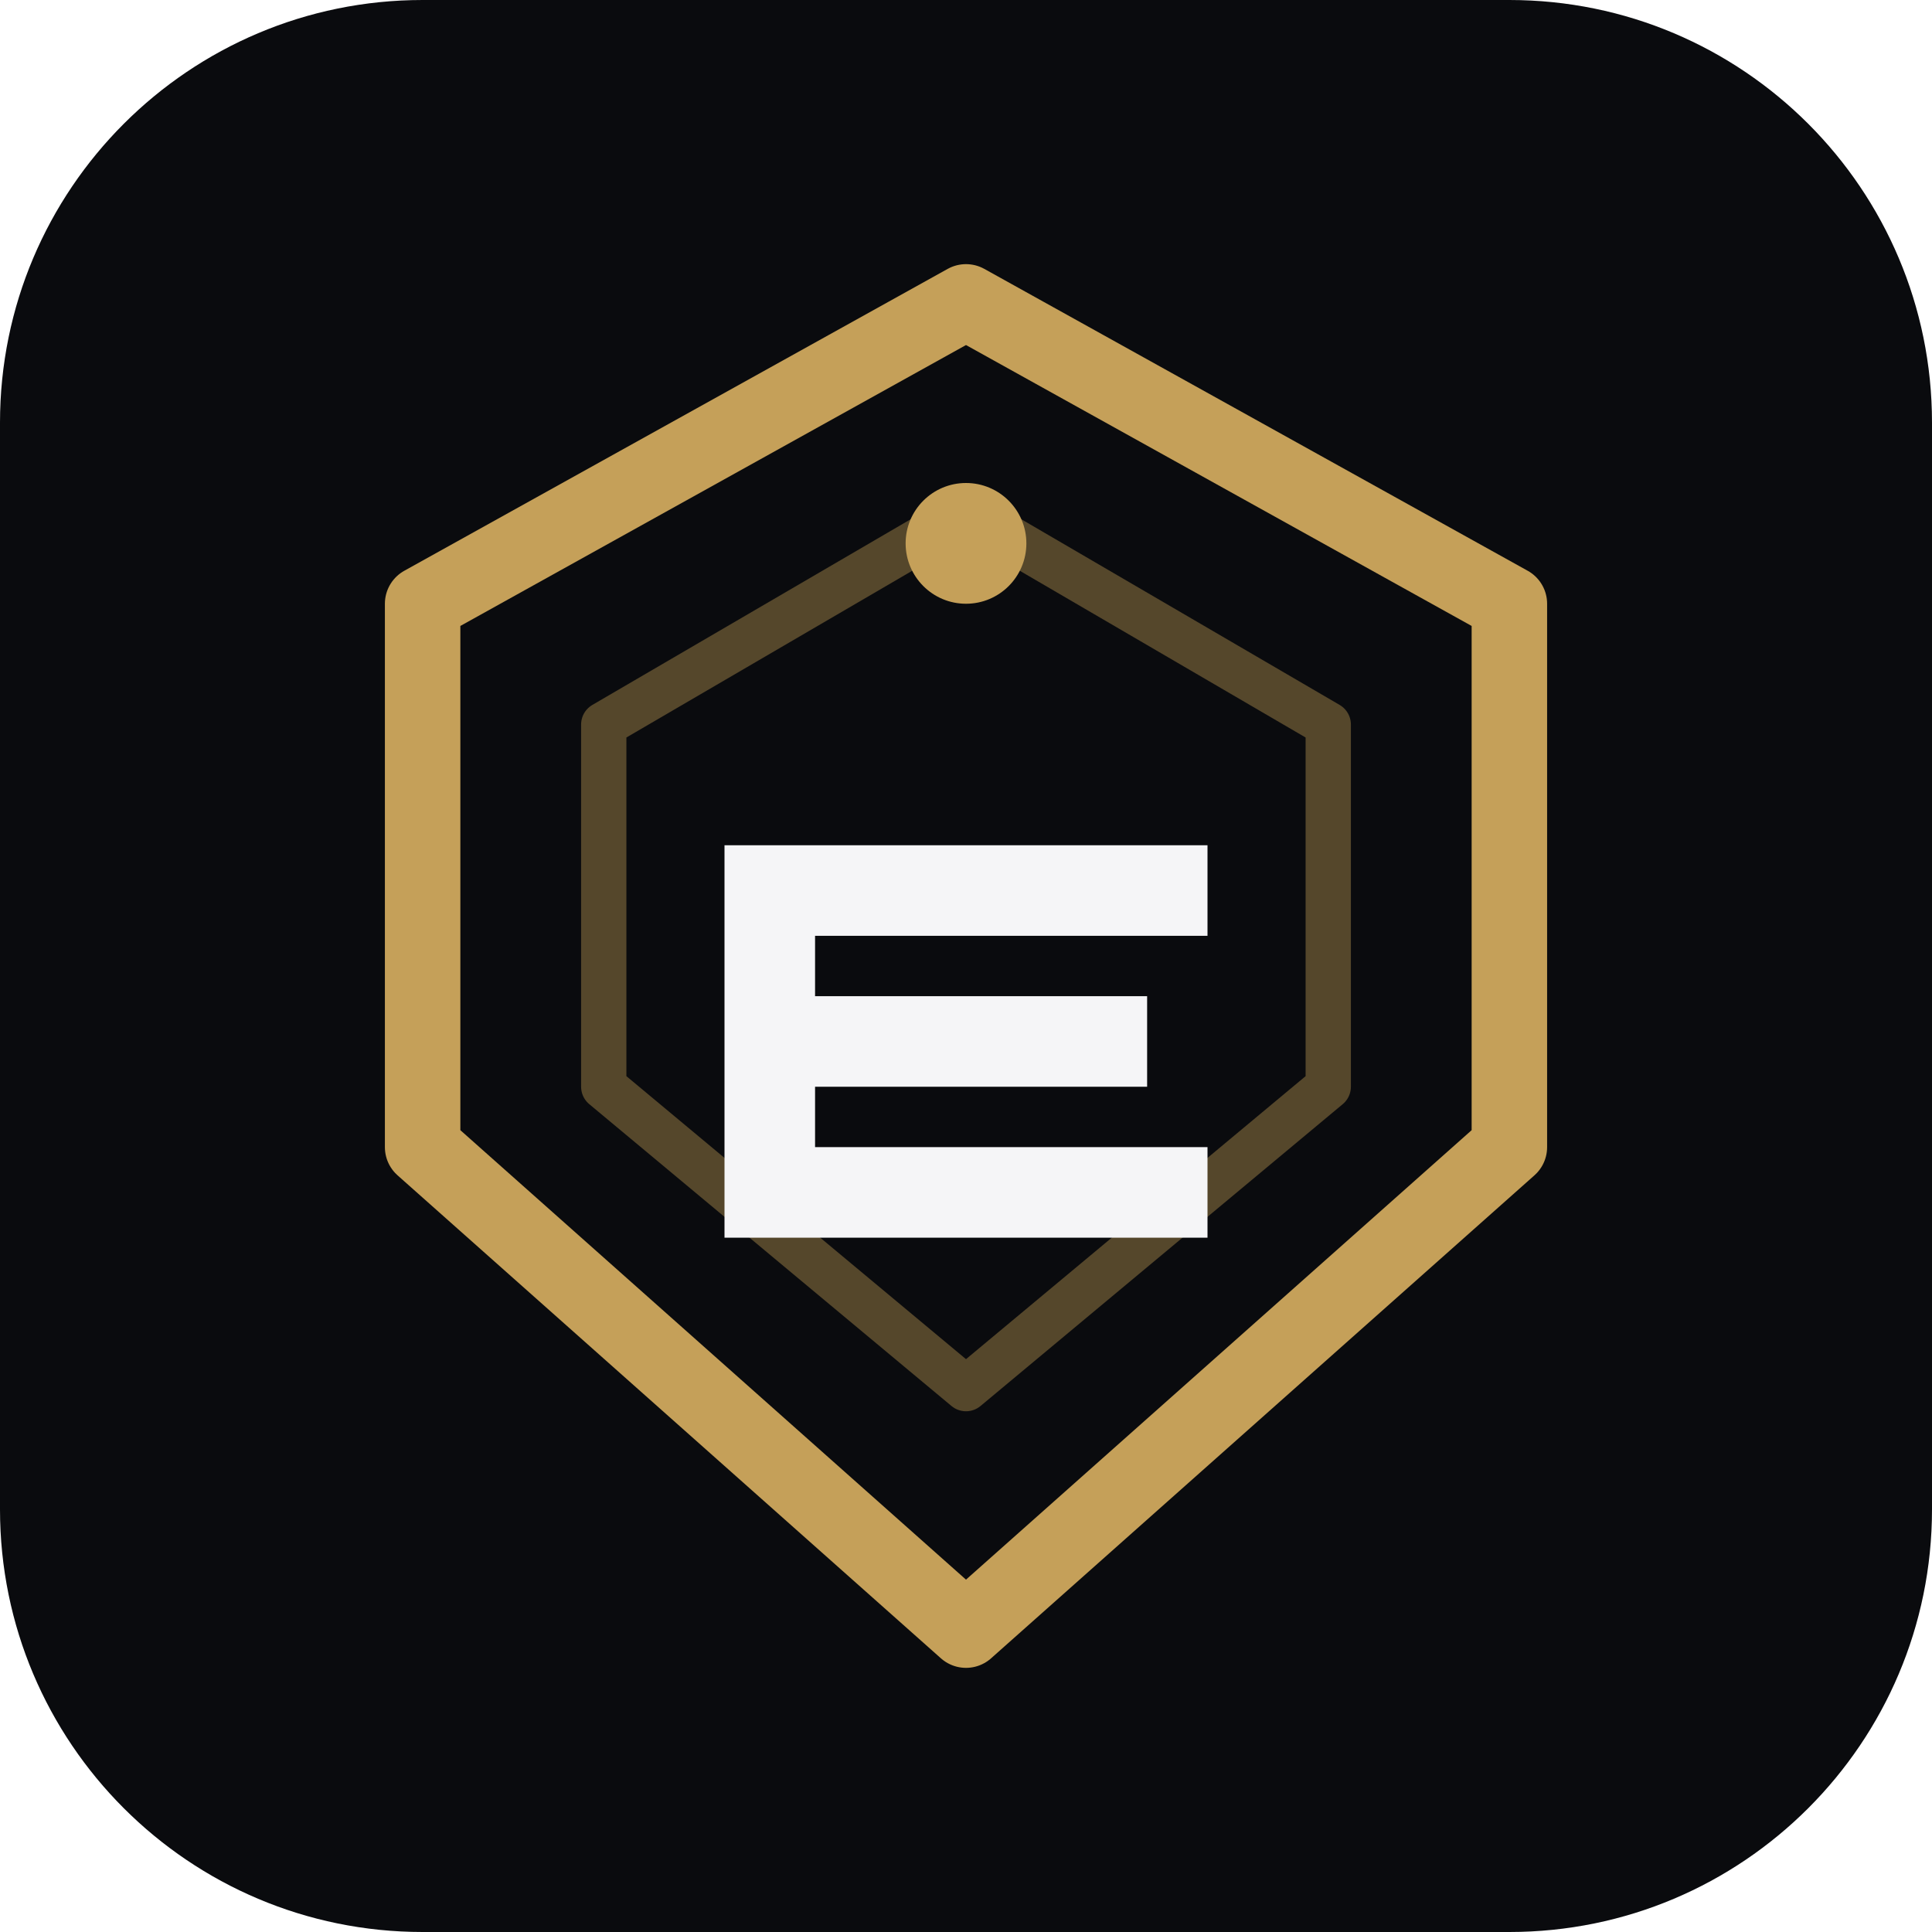
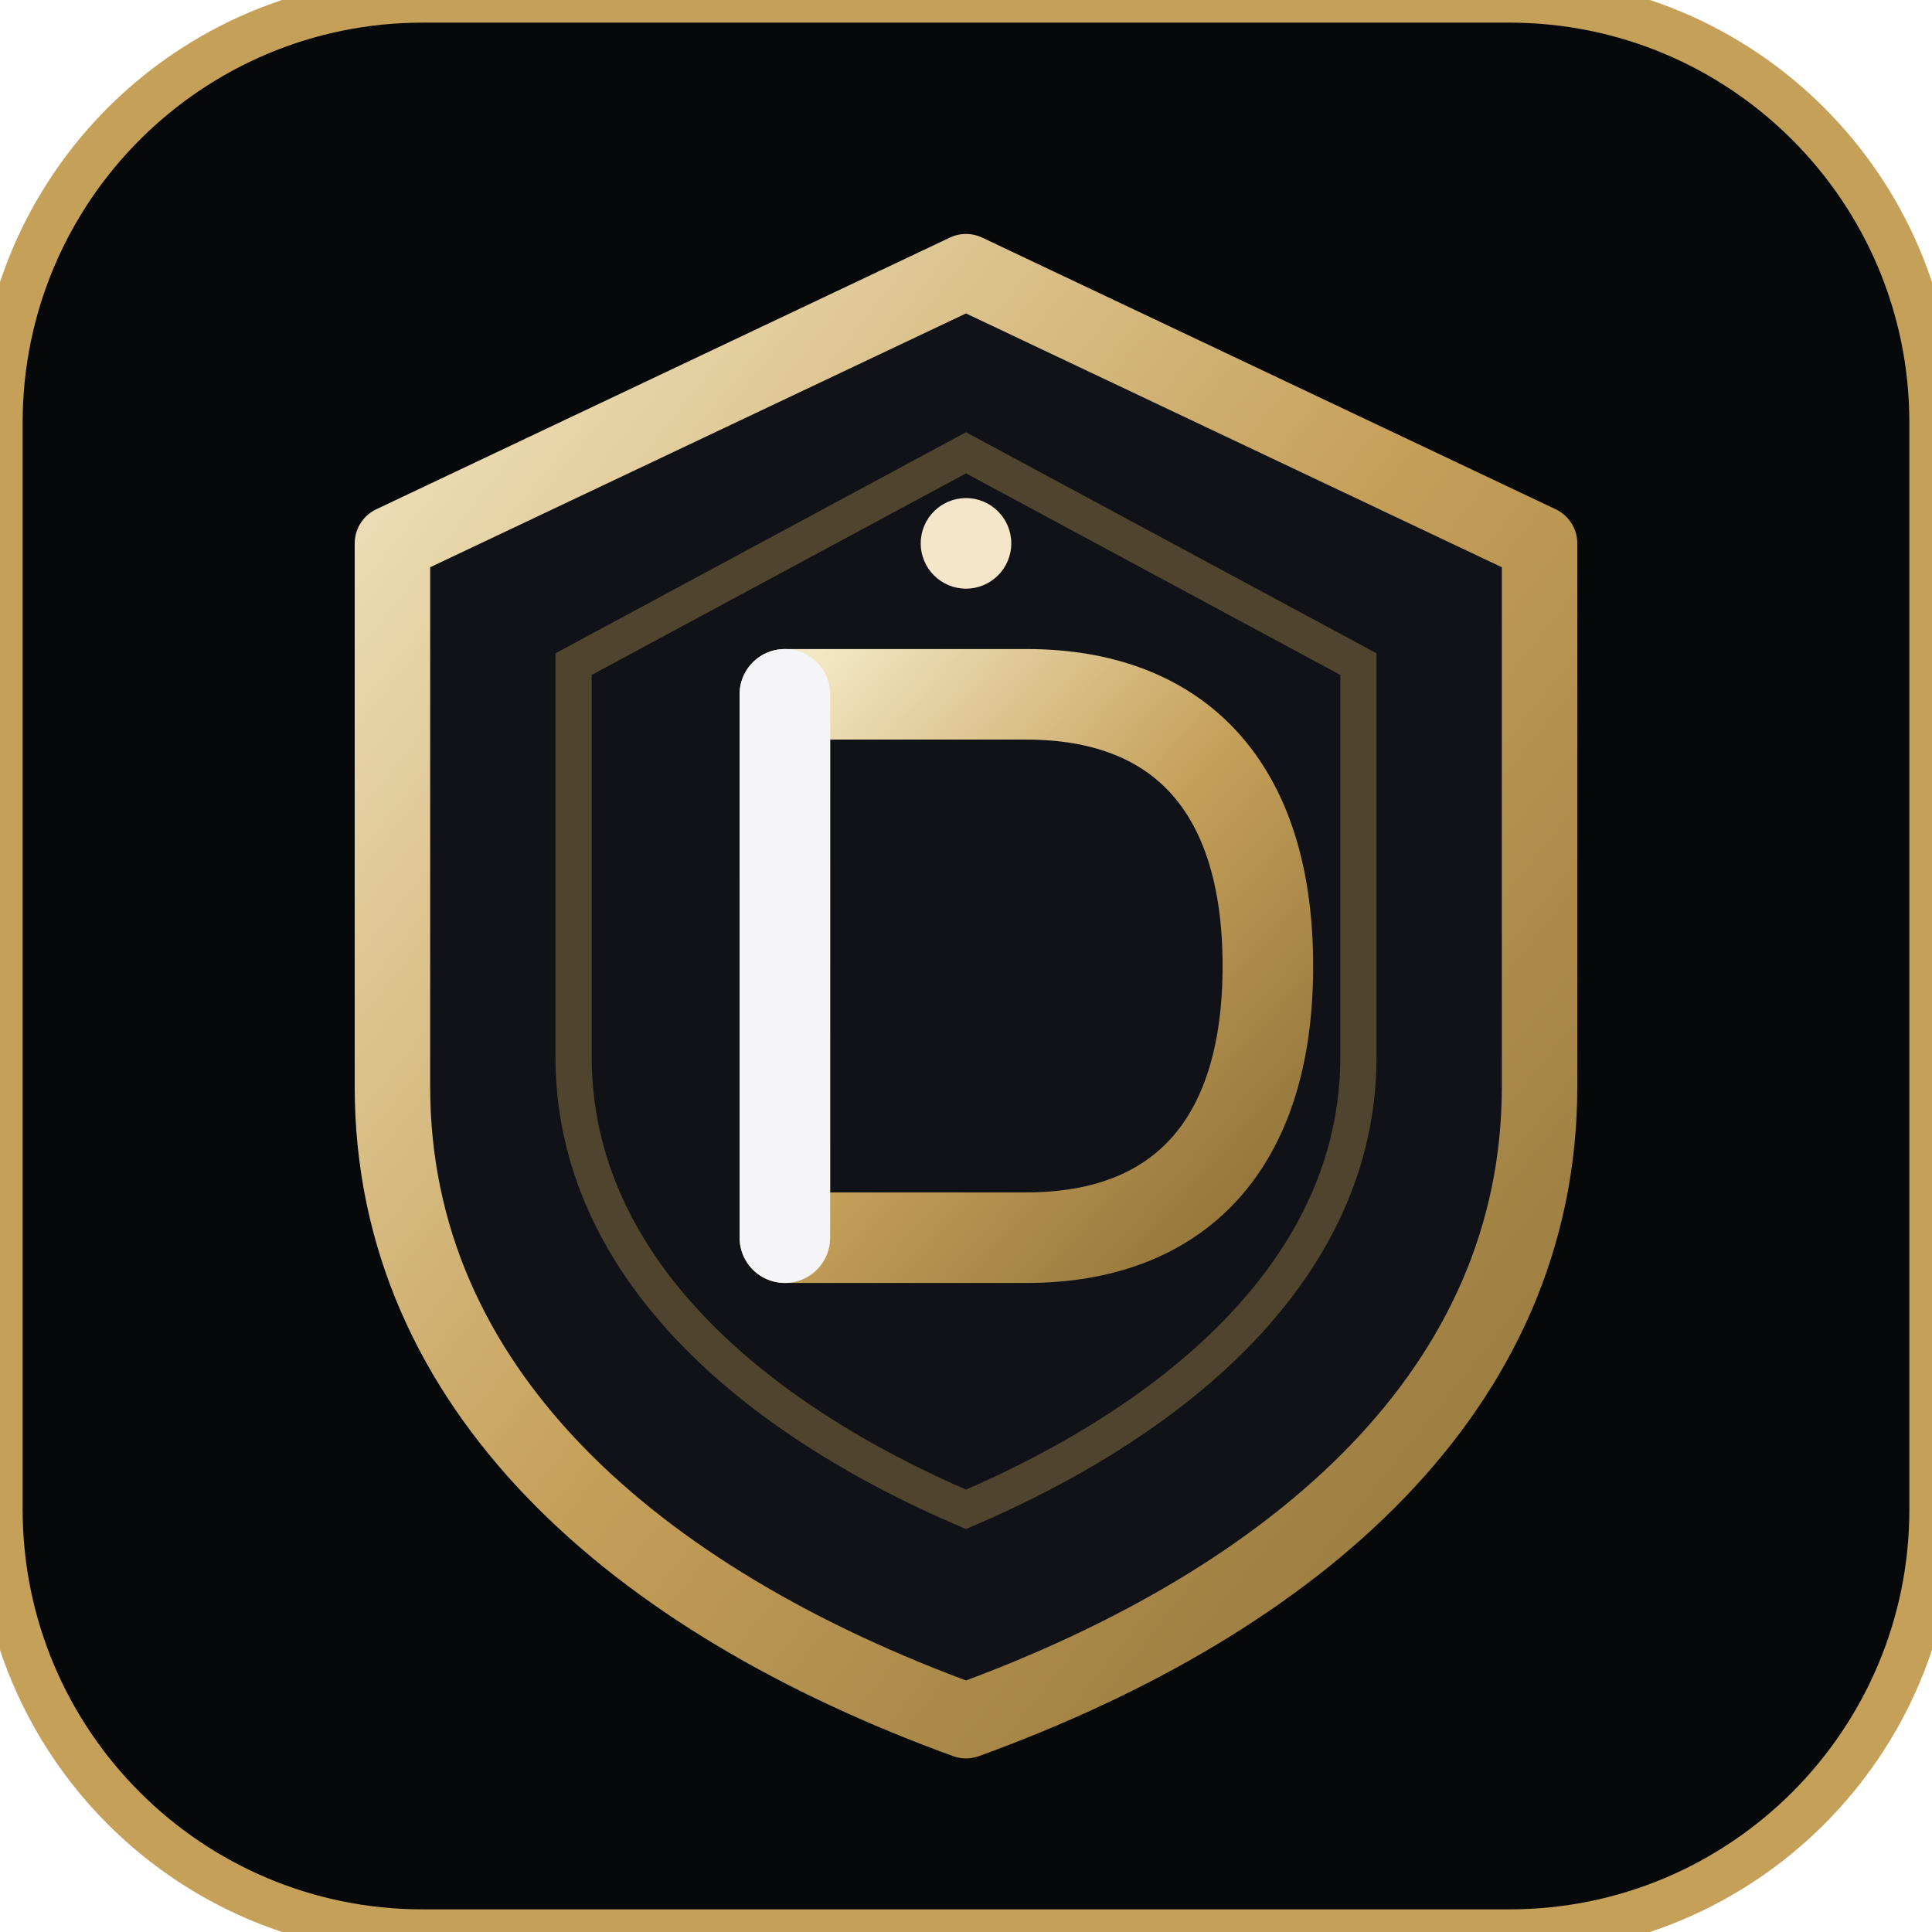
<svg xmlns="http://www.w3.org/2000/svg" viewBox="0 0 64 64" width="64" height="64">
-   <rect width="64" height="64" rx="14" fill="#0A0B0E" />
-   <path d="M32 10 L50 20 L50 38 L32 54 L14 38 L14 20 Z" fill="none" stroke="#C5A059" stroke-width="2.5" stroke-linejoin="round" />
-   <path d="M32 17 L44 24 L44 36 L32 46 L20 36 L20 24 Z" fill="none" stroke="#C5A059" stroke-opacity="0.4" stroke-width="1.5" stroke-linejoin="round" />
-   <path d="M24 28 L40 28 L40 31 L27 31 L27 33 L38 33 L38 36 L27 36 L27 38 L40 38 L40 41 L24 41 Z" fill="#F5F5F7" />
-   <circle cx="32" cy="18" r="2" fill="#C5A059" />
+   <defs>
+     <linearGradient id="goldGrad" x1="0%" y1="0%" x2="100%" y2="100%">
+       <stop offset="0%" stop-color="#F3E7C4" />
+       <stop offset="50%" stop-color="#C5A059" />
+       <stop offset="100%" stop-color="#8F7239" />
+     </linearGradient>
+   </defs>
+   <rect width="64" height="64" rx="14" fill="#07080A" stroke="#C5A059" stroke-width="1.5" />
+   <path d="M32 9 L51 18 L51 36 C51 46 43 53 32 57 C21 53 13 46 13 36 L13 18 Z" fill="#101217" stroke="url(#goldGrad)" stroke-width="2.5" stroke-linejoin="round" />
+   <path d="M32 15 L45 22 L45 35 C45 42 39 47 32 50 C25 47 19 42 19 35 L19 22 Z" fill="none" stroke="#C5A059" stroke-opacity="0.35" stroke-width="1.2" />
+   <path d="M26 23 L34 23 C39 23 42 26 42 32 C42 38 39 41 34 41 L26 41 Z" fill="none" stroke="url(#goldGrad)" stroke-width="3" stroke-linecap="round" stroke-linejoin="round" />
+   <path d="M26 23 L26 41" stroke="#F5F5F7" stroke-width="3" stroke-linecap="round" />
+   <circle cx="32" cy="18" r="1.5" fill="#F5E5C9" />
</svg>
